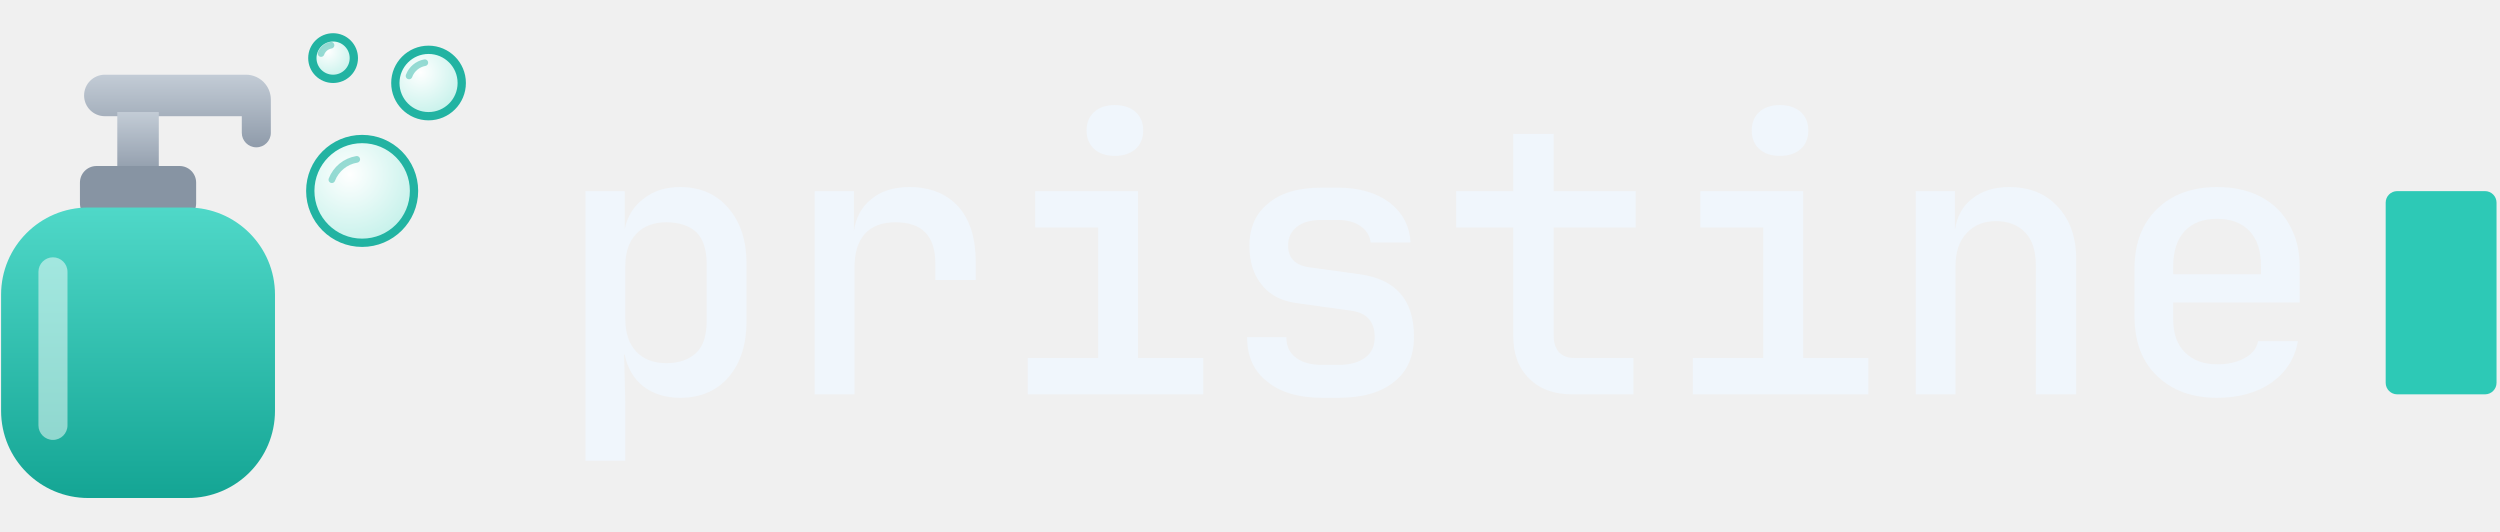
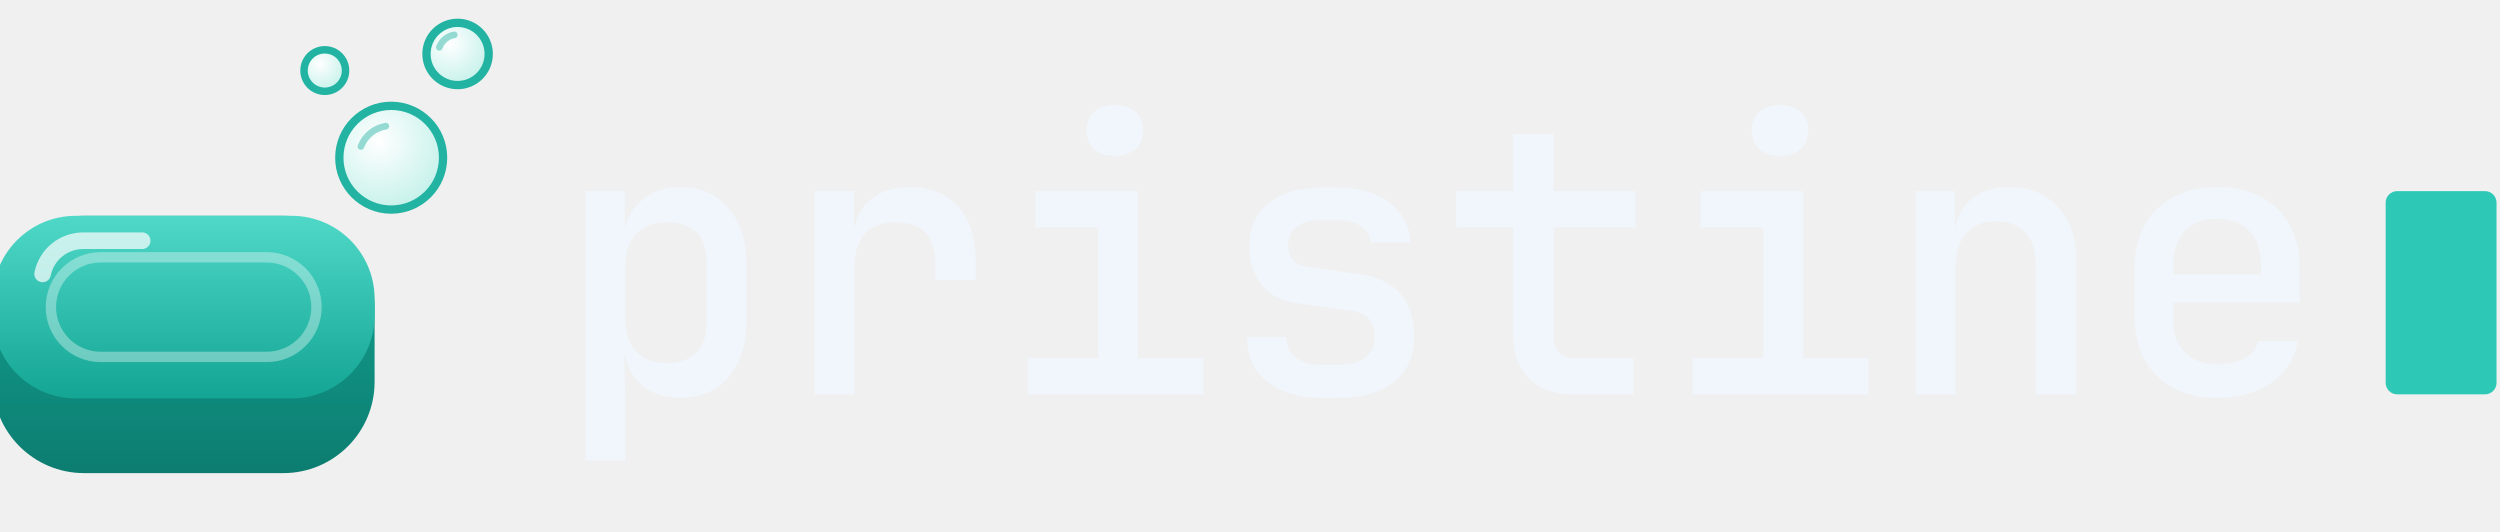
<svg xmlns="http://www.w3.org/2000/svg" viewBox="0 0 433 92" width="433" height="92" role="img" aria-label="pristine">
  <defs>
    <linearGradient id="soap" x1="0" y1="0" x2="0" y2="1">
      <stop offset="0" stop-color="#4fd8c8" />
      <stop offset="1" stop-color="#14a594" />
    </linearGradient>
    <radialGradient id="foam" cx=".38" cy=".34" r=".7">
      <stop offset="0" stop-color="#ffffff" />
      <stop offset="1" stop-color="#c4f1ea" />
    </radialGradient>
    <linearGradient id="pump" x1="0" y1="0" x2="0" y2="1">
      <stop offset="0" stop-color="#c3ccd6" />
      <stop offset="1" stop-color="#8f9baa" />
    </linearGradient>
+     <linearGradient id="side" x1="0" y1="0" x2="0" y2="1">
+       <stop offset="0" stop-color="#14a594" />
+       <stop offset="1" stop-color="#0c7d70" />
+     </linearGradient>
  </defs>
  <g transform="translate(-7 0) scale(0.7188)">
-     <path fill="url(#pump)" d="M35 18H69a6 6 0 0 1 6 6v8a3.5 3.5 0 0 1-7 0v-4H35a5 5 0 0 1 0-10Z" />
-     <rect x="38" y="27" width="10" height="15" fill="url(#pump)" />
-     <rect x="29" y="40" width="28" height="13" rx="4" fill="#8794a3" />
-     <rect x="10" y="50" width="66" height="70" rx="21" fill="url(#soap)" />
-     <rect x="19" y="62" width="7" height="44" rx="3.5" fill="#fff" fill-opacity=".5" />
-     <circle cx="97" cy="46" r="12.5" fill="url(#foam)" stroke="#22b3a2" stroke-width="2" />
-     <path d="M89.7 43.3A7.8 7.8 0 0 1 95.7 38.4" fill="none" stroke="#22b3a2" stroke-opacity=".45" stroke-width="1.6" stroke-linecap="round" />
-     <circle cx="113" cy="20" r="8" fill="url(#foam)" stroke="#22b3a2" stroke-width="2" />
-     <path d="M108.3 18.3A5.0 5.0 0 0 1 112.1 15.1" fill="none" stroke="#22b3a2" stroke-opacity=".45" stroke-width="1.6" stroke-linecap="round" />
-     <circle cx="90" cy="14" r="5" fill="url(#foam)" stroke="#22b3a2" stroke-width="2" />
-     <path d="M87.1 12.9A3.1 3.1 0 0 1 89.5 10.9" fill="none" stroke="#22b3a2" stroke-opacity=".45" stroke-width="1.6" stroke-linecap="round" />
+     <path d="M8 74a22 22 0 0 1 22-22h48a22 22 0 0 1 22 22v18a22 22 0 0 1-22 22H30a22 22 0 0 1-22-22Z" fill="url(#side)" />
+     <path d="M8 72a20 20 0 0 1 20-20h52a20 20 0 0 1 20 20v4a20 20 0 0 1-20 20H28a20 20 0 0 1-20-20Z" fill="url(#soap)" />
+     <rect x="22" y="62" width="64" height="24" rx="12" fill="none" stroke="#ffffff" stroke-opacity=".35" stroke-width="2.5" />
+     <path d="M20 66a10 10 0 0 1 10-8h14" fill="none" stroke="#ffffff" stroke-opacity=".7" stroke-width="4" stroke-linecap="round" />
+     <circle cx="104" cy="38" r="12.5" fill="url(#foam)" stroke="#22b3a2" stroke-width="2" />
+     <path d="M96.7 35.3A7.8 7.8 0 0 1 102.7 30.4" fill="none" stroke="#22b3a2" stroke-opacity=".45" stroke-width="1.6" stroke-linecap="round" />
+     <circle cx="120" cy="13" r="7.5" fill="url(#foam)" stroke="#22b3a2" stroke-width="2" />
+     <path d="M115.6 11.4A4.7 4.7 0 0 1 119.2 8.4" fill="none" stroke="#22b3a2" stroke-opacity=".45" stroke-width="1.6" stroke-linecap="round" />
+     <circle cx="88" cy="17" r="5" fill="url(#foam)" stroke="#22b3a2" stroke-width="1.8" />
  </g>
  <g transform="translate(96 3)">
    <path fill="#f0f6fc" d="M5.4 76.8V30.1H12.2V36.7Q12.9 33.3 15.5 31.4Q18 29.4 21.8 29.4Q27.1 29.4 30.2 33.1Q33.3 36.7 33.3 42.7V52.6Q33.3 58.7 30.2 62.3Q27.1 65.9 21.8 65.9Q18 65.9 15.4 63.9Q12.9 61.9 12.2 58.4H12.1L12.3 66.8V76.8ZM19.4 59.9Q22.7 59.9 24.6 58.1Q26.4 56.4 26.4 52.5V42.8Q26.4 39 24.6 37.2Q22.7 35.5 19.4 35.5Q16.1 35.5 14.2 37.5Q12.3 39.5 12.3 43.1V52.2Q12.3 55.9 14.2 57.9Q16.1 59.9 19.4 59.9ZM45.1 65.3V30.1H51.9V37Q52.4 33.5 54.9 31.5Q57.4 29.4 61.5 29.4Q66.9 29.4 70 32.8Q73 36.2 73 42.4V45.5H66V42.6Q66 35.5 59.1 35.5Q55.6 35.5 53.8 37.5Q52 39.5 52 43.3V65.3ZM82 65.3V59H94.2V36.4H83.3V30.1H101.1V59H112.4V65.3ZM97.1 24Q94.8 24 93.5 22.8Q92.2 21.6 92.2 19.6Q92.2 17.6 93.5 16.4Q94.8 15.2 97.1 15.2Q99.3 15.2 100.7 16.4Q102 17.6 102 19.6Q102 21.6 100.7 22.8Q99.3 24 97.1 24ZM133 65.9Q126.9 65.9 123.5 63.1Q120 60.4 120 55.4H126.8Q126.8 57.7 128.4 58.9Q130 60.2 133 60.2H135.8Q138.8 60.2 140.5 58.9Q142.1 57.7 142.1 55.4Q142.1 51.3 137.9 50.8L128.6 49.5Q124.7 49 122.6 46.4Q120.4 43.8 120.4 39.6Q120.4 34.8 123.7 32.2Q126.9 29.5 132.9 29.5H135.7Q141.2 29.5 144.7 32.1Q148.1 34.8 148.3 39H141.4Q141.2 37.3 139.7 36.2Q138.2 35.1 135.7 35.1H132.9Q130.1 35.1 128.6 36.3Q127.1 37.5 127.1 39.5Q127.1 42.8 130.8 43.3L139.5 44.5Q148.9 45.8 148.9 55.3Q148.9 60.4 145.5 63.1Q142.1 65.9 135.8 65.9ZM176.3 65.3Q171.6 65.3 168.9 62.6Q166.1 59.9 166.1 55.3V36.4H156.2V30.1H166.1V20.2H173.1V30.1H187.3V36.4H173.1V55.2Q173.1 56.9 174 58Q175 59 176.6 59H186.9V65.3ZM197.2 65.3V59H209.4V36.4H198.5V30.1H216.3V59H227.6V65.3ZM212.3 24Q210 24 208.7 22.8Q207.4 21.6 207.4 19.6Q207.4 17.6 208.7 16.4Q210 15.2 212.3 15.2Q214.5 15.2 215.9 16.4Q217.2 17.6 217.2 19.6Q217.2 21.6 215.9 22.8Q214.5 24 212.3 24ZM235.8 65.3V30.1H242.6V36.8Q243.1 33.3 245.6 31.4Q248.1 29.4 252 29.4Q257.3 29.4 260.4 32.8Q263.6 36.2 263.6 41.9V65.3H256.6V42.9Q256.6 39.2 254.8 37.3Q252.9 35.3 249.7 35.3Q246.5 35.3 244.6 37.4Q242.7 39.4 242.7 43.1V65.3ZM288 65.9Q281.5 65.9 277.6 62.1Q273.7 58.4 273.7 51.8V43.5Q273.7 37 277.6 33.2Q281.5 29.4 288 29.4Q292.4 29.4 295.6 31.1Q298.8 32.8 300.5 35.9Q302.3 39 302.3 43.1V49.4H280.4V52.3Q280.4 56 282.4 58Q284.5 60.1 288 60.1Q290.9 60.1 292.8 59Q294.7 58 295.1 56.1H302Q301.2 60.6 297.4 63.3Q293.6 65.9 288 65.9ZM280.4 43.1V44.5H295.6V43Q295.6 39.1 293.6 37Q291.6 34.9 288 34.9Q284.4 34.9 282.4 37Q280.4 39.2 280.4 43.1Z" />
    <rect x="317.2" y="30.1" width="19.2" height="35.2" rx="2" fill="#2dc9b6" />
  </g>
</svg>
